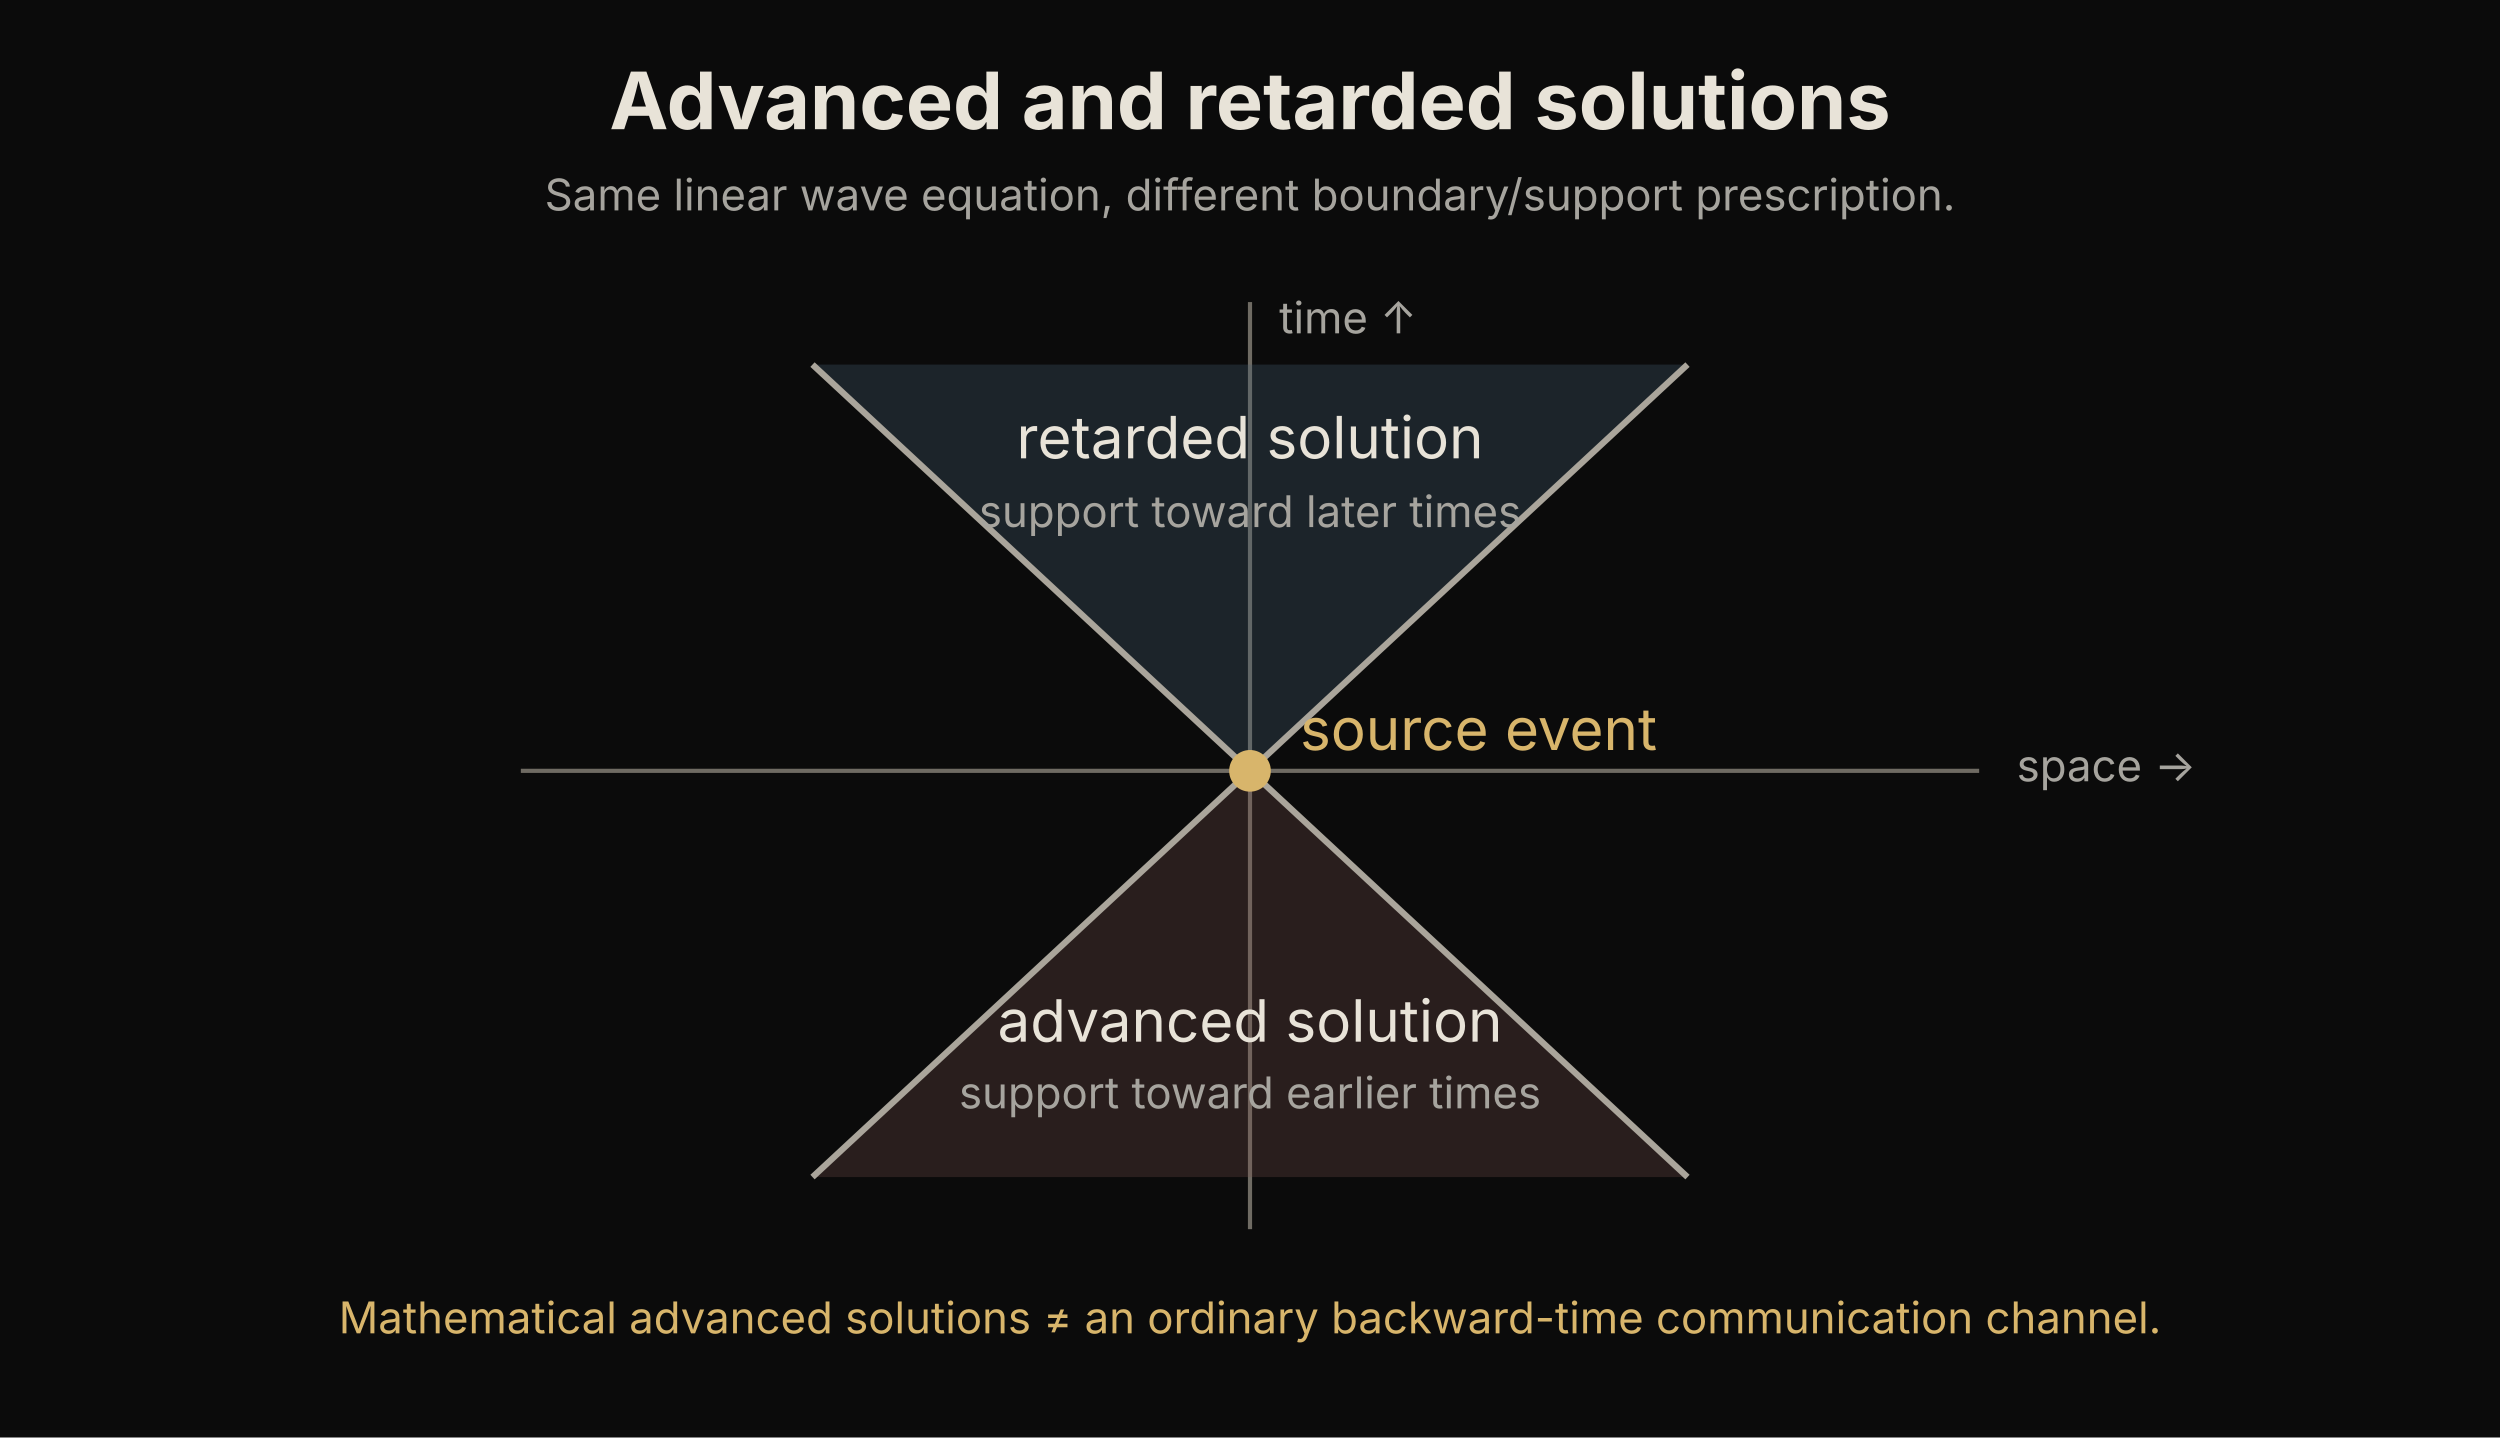
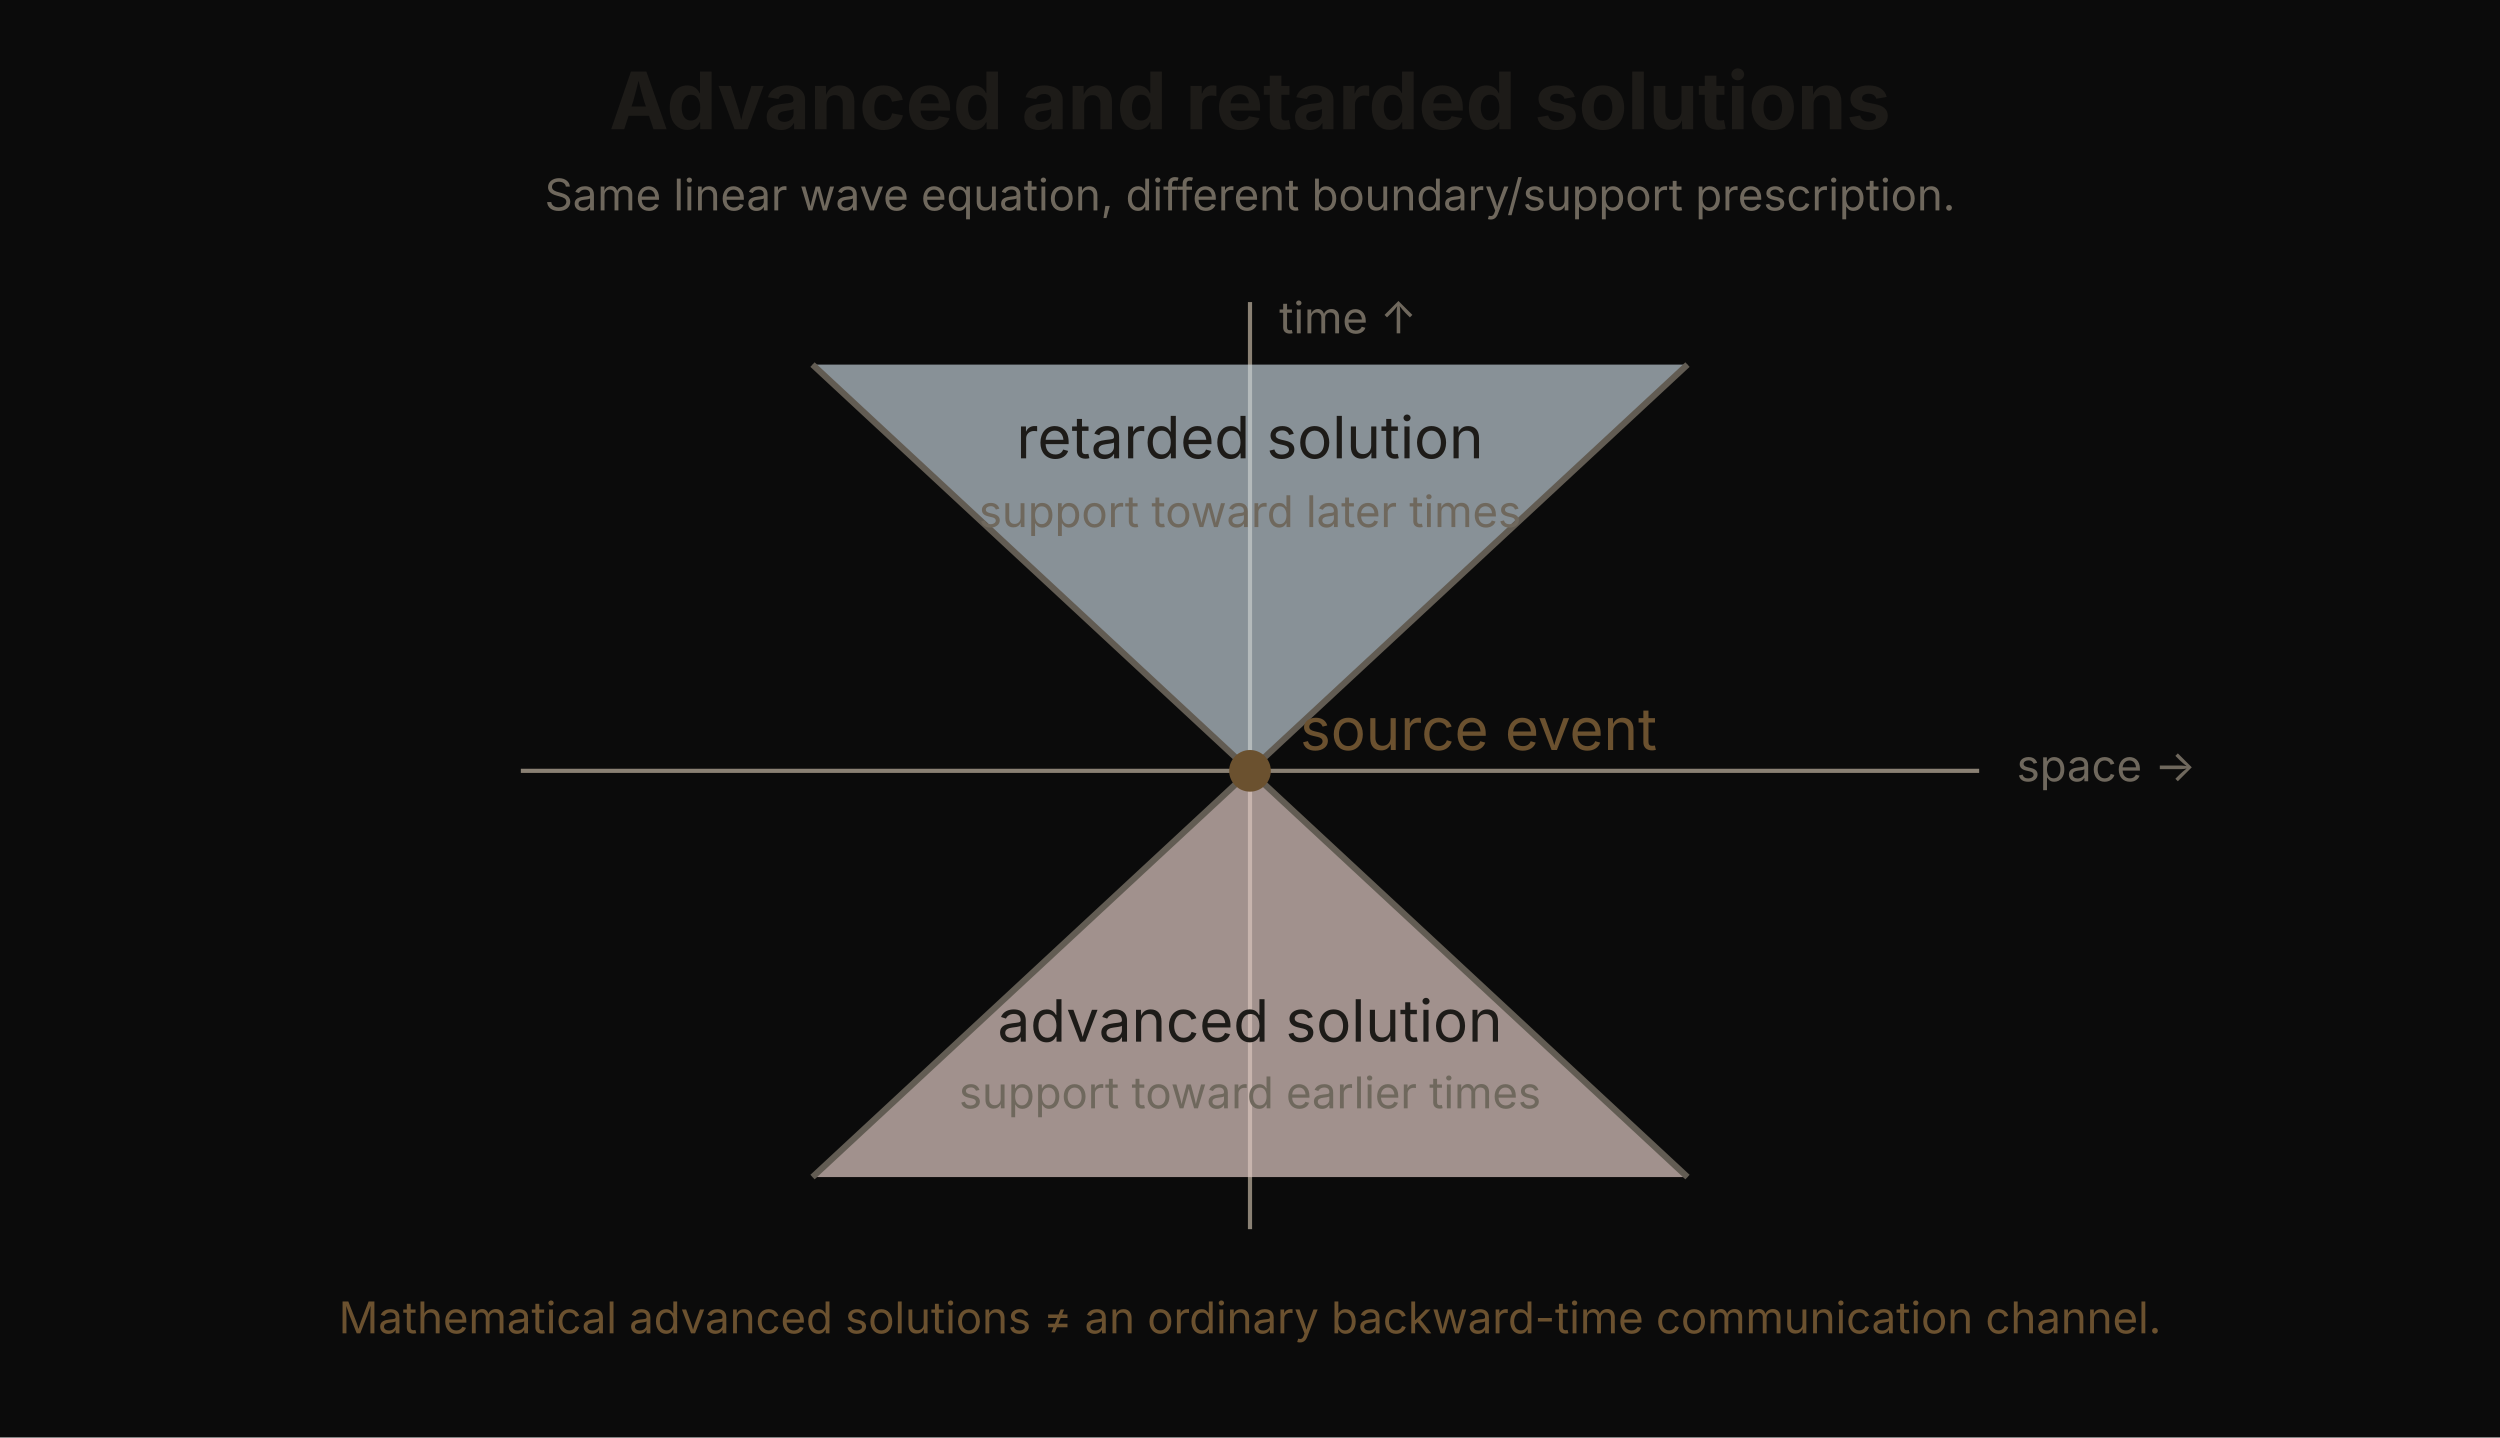
<svg xmlns="http://www.w3.org/2000/svg" viewBox="0 0 1200 690" role="img" aria-labelledby="title desc">
-   <style>text{font-family:system-ui,-apple-system,Segoe UI,sans-serif;fill:#e8e3d8}.muted{fill:#a6a49e}.gold{fill:#d8b56b}.axis{stroke:#6f6b63;stroke-width:2}.cone{fill:none;stroke:#aaa59b;stroke-width:3}.future{fill:#456072;fill-opacity:.3}.past{fill:#76504c;fill-opacity:.28}.event{fill:#d8b56b}.small{font-size:21px}.body{font-size:28px}.head{font-size:38px;font-weight:650}</style>
+   <style>text{font-family:system-ui,-apple-system,Segoe UI,sans-serif;fill:#1d1b18}.muted{fill:#6f685d}.gold{fill:#6b512f}.axis{stroke:#8a8174;stroke-width:2}.cone{fill:none;stroke:#625c53;stroke-width:3}.future{fill:#cbd9e2;fill-opacity:.65}.past{fill:#e1cbc5;fill-opacity:.70}.event{fill:#6b512f}.small{font-size:21px}.body{font-size:28px}.head{font-size:38px;font-weight:650}</style>
  <rect width="1200" height="690" fill="#0b0b0b" />
  <text x="600" y="62" text-anchor="middle" class="head">Advanced and retarded solutions</text>
  <text x="600" y="101" text-anchor="middle" class="muted small">Same linear wave equation, different boundary/support prescription.</text>
  <line x1="600" y1="145" x2="600" y2="590" class="axis" />
  <line x1="250" y1="370" x2="950" y2="370" class="axis" />
  <polygon points="600,370 390,175 810,175" class="future" />
  <polygon points="600,370 390,565 810,565" class="past" />
  <path d="M600 370 L390 175 M600 370 L810 175 M600 370 L390 565 M600 370 L810 565" class="cone" />
  <circle cx="600" cy="370" r="10" class="event" />
  <text x="624" y="360" class="gold body">source event</text>
  <text x="600" y="220" text-anchor="middle" class="body">retarded solution</text>
  <text x="600" y="253" text-anchor="middle" class="muted small">support toward later times</text>
  <text x="600" y="500" text-anchor="middle" class="body">advanced solution</text>
  <text x="600" y="532" text-anchor="middle" class="muted small">support toward earlier times</text>
  <text x="600" y="640" text-anchor="middle" class="gold small">Mathematical advanced solutions ≠ an ordinary backward-time communication channel.</text>
  <text x="968" y="375" class="muted small">space →</text>
  <text x="614" y="160" class="muted small">time ↑</text>
</svg>
